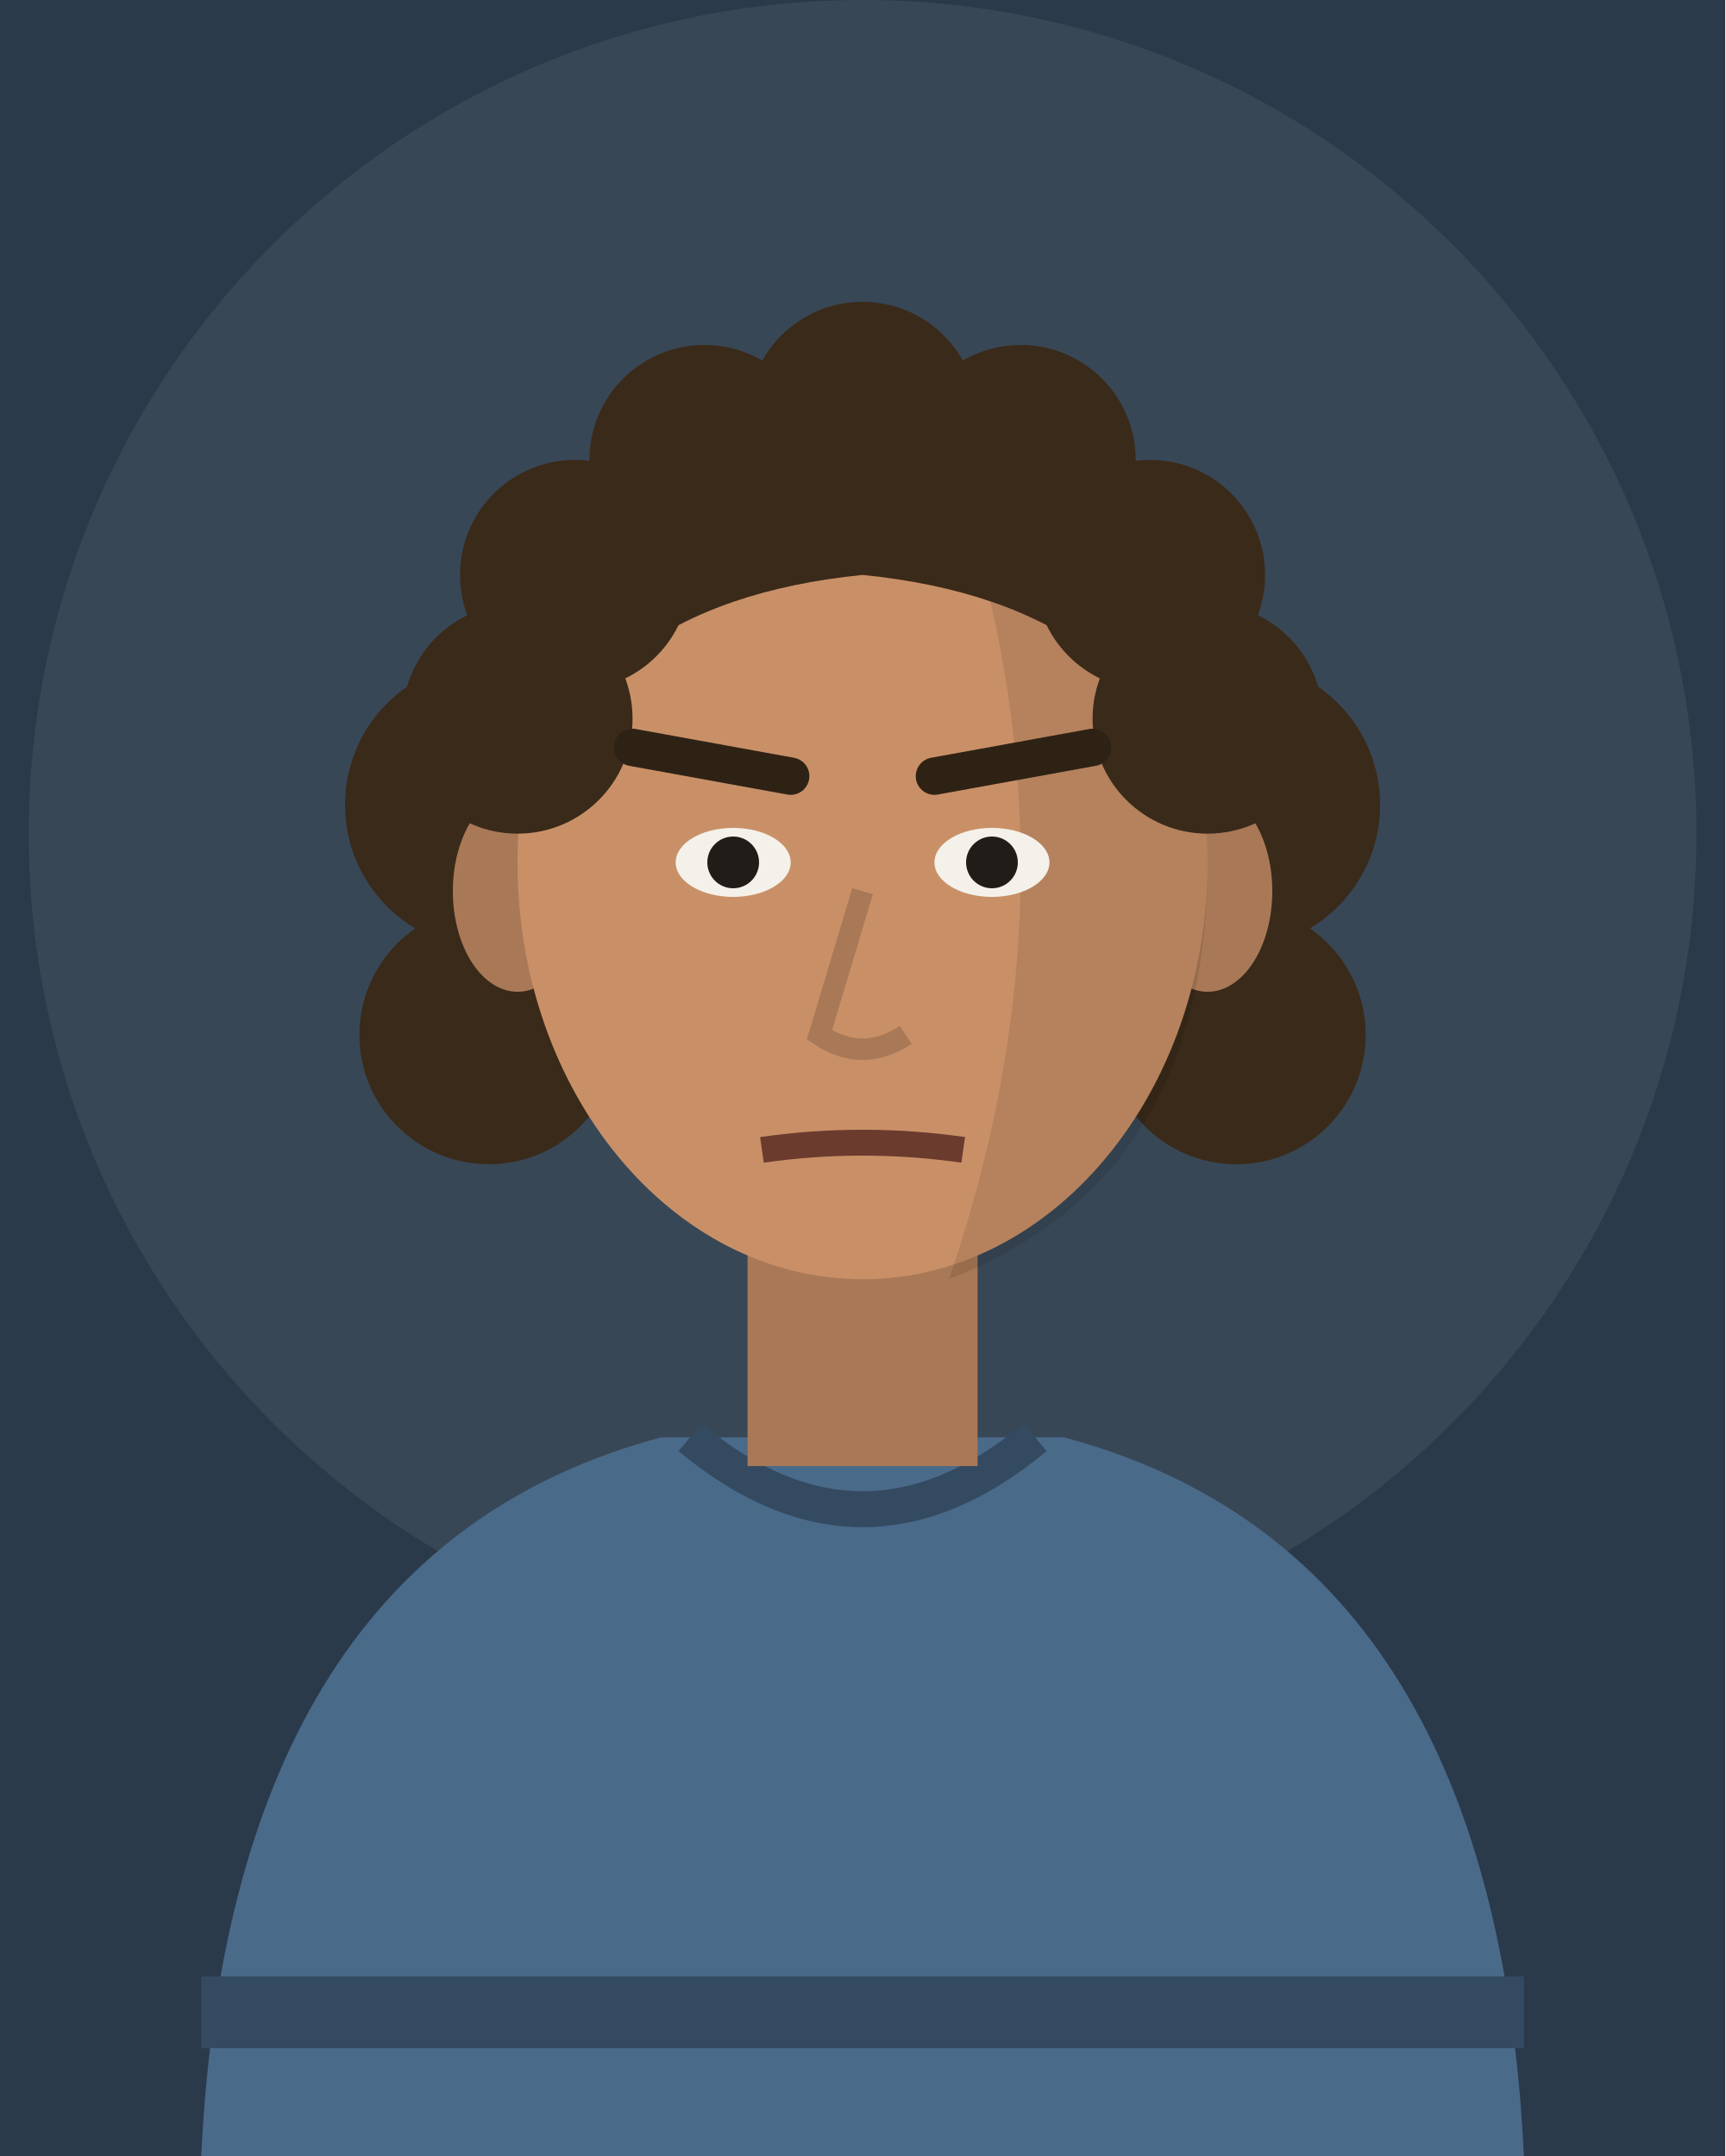
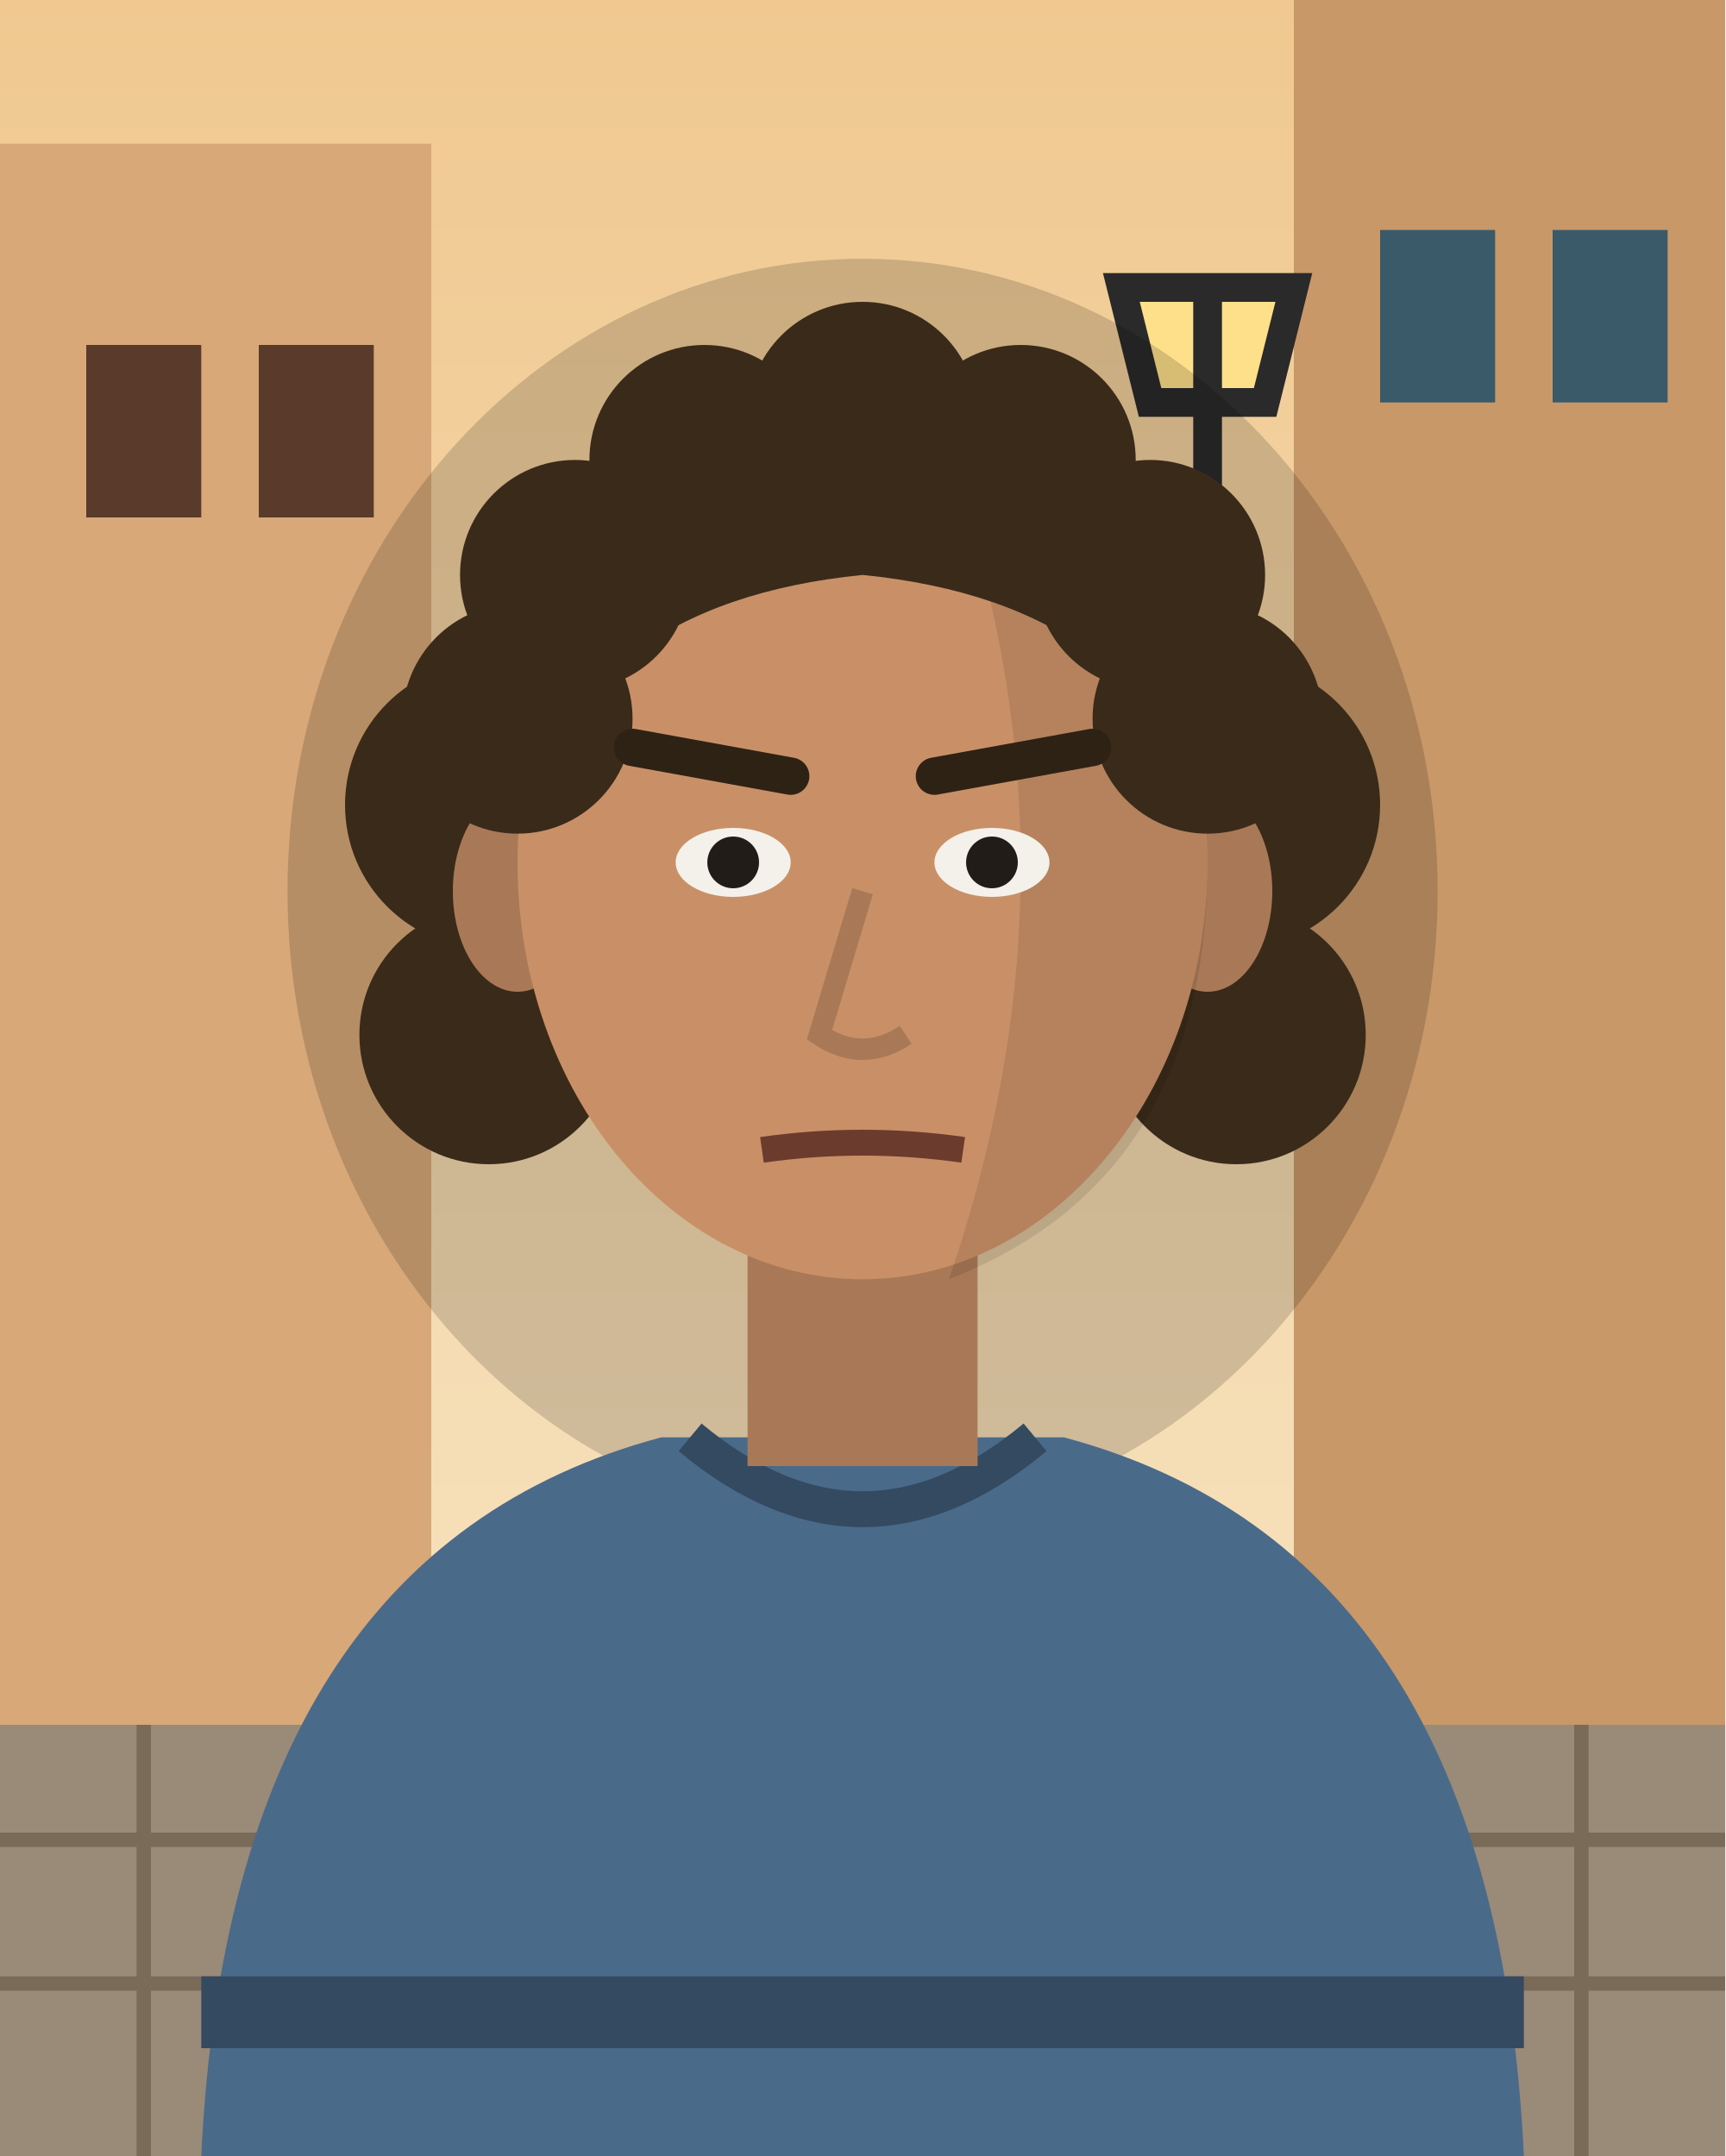
<svg xmlns="http://www.w3.org/2000/svg" viewBox="0 0 120 150" role="img" aria-label="Décimo Lolio">
  <style>.fx{transform-box:fill-box;transform-origin:center}.tw{animation:tw 3s ease-in-out infinite}.pu{animation:pu 4s ease-in-out infinite}@keyframes tw{50%{opacity:.25}}@keyframes pu{50%{opacity:.55}}@keyframes spin{to{transform:rotate(360deg)}}@media (prefers-reduced-motion:reduce){*{animation:none!important}}</style>
-   <rect width="120" height="150" fill="#2a3a4a" />
-   <circle cx="60" cy="58" r="58" fill="#fff" opacity=".07" />
+   <defs>
+     <linearGradient id="s10" x1="0" y1="0" x2="0" y2="1">
+       <stop offset="0" stop-color="#f0c890" />
+       <stop offset="1" stop-color="#f8e8c8" />
+     </linearGradient>
+   </defs>
+   <rect width="120" height="150" fill="url(#s10)" />
+   <rect x="0" y="10" width="30" height="140" fill="#d8a878" />
+   <rect x="90" y="0" width="30" height="150" fill="#c89868" />
+   <rect x="6" y="24" width="8" height="12" fill="#5a3a2a" />
+   <rect x="18" y="24" width="8" height="12" fill="#5a3a2a" />
+   <rect x="96" y="16" width="8" height="12" fill="#3a5a6a" />
+   <rect x="108" y="16" width="8" height="12" fill="#3a5a6a" />
+   <path d="M84 20 V80 M78 20 h12 l-2 8 h-8Z" stroke="#2a2a2a" stroke-width="2" fill="#ffe08a" />
+   <rect x="0" y="120" width="120" height="30" fill="#9a8a78" />
+   <path d="M0 128 H120 M0 138 H120 M10 120 v30 M30 120 v30 M50 120 v30 M70 120 v30 M90 120 v30 M110 120 v30" stroke="#7a6a58" stroke-width="1" />
+   <ellipse cx="60" cy="62" rx="40" ry="44" fill="#000" opacity=".16" />
  <circle cx="34" cy="56" r="10" fill="#3a2a1a" />
  <circle cx="86" cy="56" r="10" fill="#3a2a1a" />
  <circle cx="34" cy="72" r="9" fill="#3a2a1a" />
  <circle cx="86" cy="72" r="9" fill="#3a2a1a" />
  <path d="M14 150 Q16 108 46 100 H74 Q104 108 106 150Z" fill="#4a6a8a" />
  <path d="M48 100 Q60 110 72 100" stroke="#344a61" stroke-width="2.5" fill="none" />
  <path d="M14 140 H106" stroke="#344a61" stroke-width="5" />
  <rect x="52" y="86" width="16" height="16" fill="#a97957" />
  <ellipse cx="36" cy="62" rx="4.5" ry="7" fill="#a97957" />
  <ellipse cx="84" cy="62" rx="4.5" ry="7" fill="#a97957" />
  <ellipse cx="60" cy="60" rx="24" ry="29" fill="#c99067" />
  <path d="M66 32 Q84 38 84 60 Q84 82 66 89 Q76 60 66 32Z" fill="#000" opacity=".1" />
  <path d="M36 58 Q34 30 60 30 Q86 30 84 58 Q80 42 60 40 Q40 42 36 58Z" fill="#3a2a1a" />
  <circle cx="40" cy="40" r="8" fill="#3a2a1a" />
  <circle cx="49" cy="32" r="8" fill="#3a2a1a" />
  <circle cx="60" cy="29" r="8" fill="#3a2a1a" />
  <circle cx="71" cy="32" r="8" fill="#3a2a1a" />
  <circle cx="80" cy="40" r="8" fill="#3a2a1a" />
  <circle cx="36" cy="50" r="8" fill="#3a2a1a" />
  <circle cx="84" cy="50" r="8" fill="#3a2a1a" />
  <path d="M44 52 L55 54 M65 54 L76 52" stroke="#2e2215" stroke-width="2.6" stroke-linecap="round" />
  <ellipse cx="51" cy="60" rx="4" ry="2.4" fill="#f4f1ea" />
  <circle cx="51" cy="60" r="1.8" fill="#221c18" />
  <ellipse cx="69" cy="60" rx="4" ry="2.4" fill="#f4f1ea" />
  <circle cx="69" cy="60" r="1.8" fill="#221c18" />
  <path d="M60 62 L57 72 Q60 74 63 72" fill="none" stroke="#a97957" stroke-width="1.5" />
  <path d="M53 80 Q60 79 67 80" stroke="#6b3b2e" stroke-width="1.8" fill="none" />
</svg>
